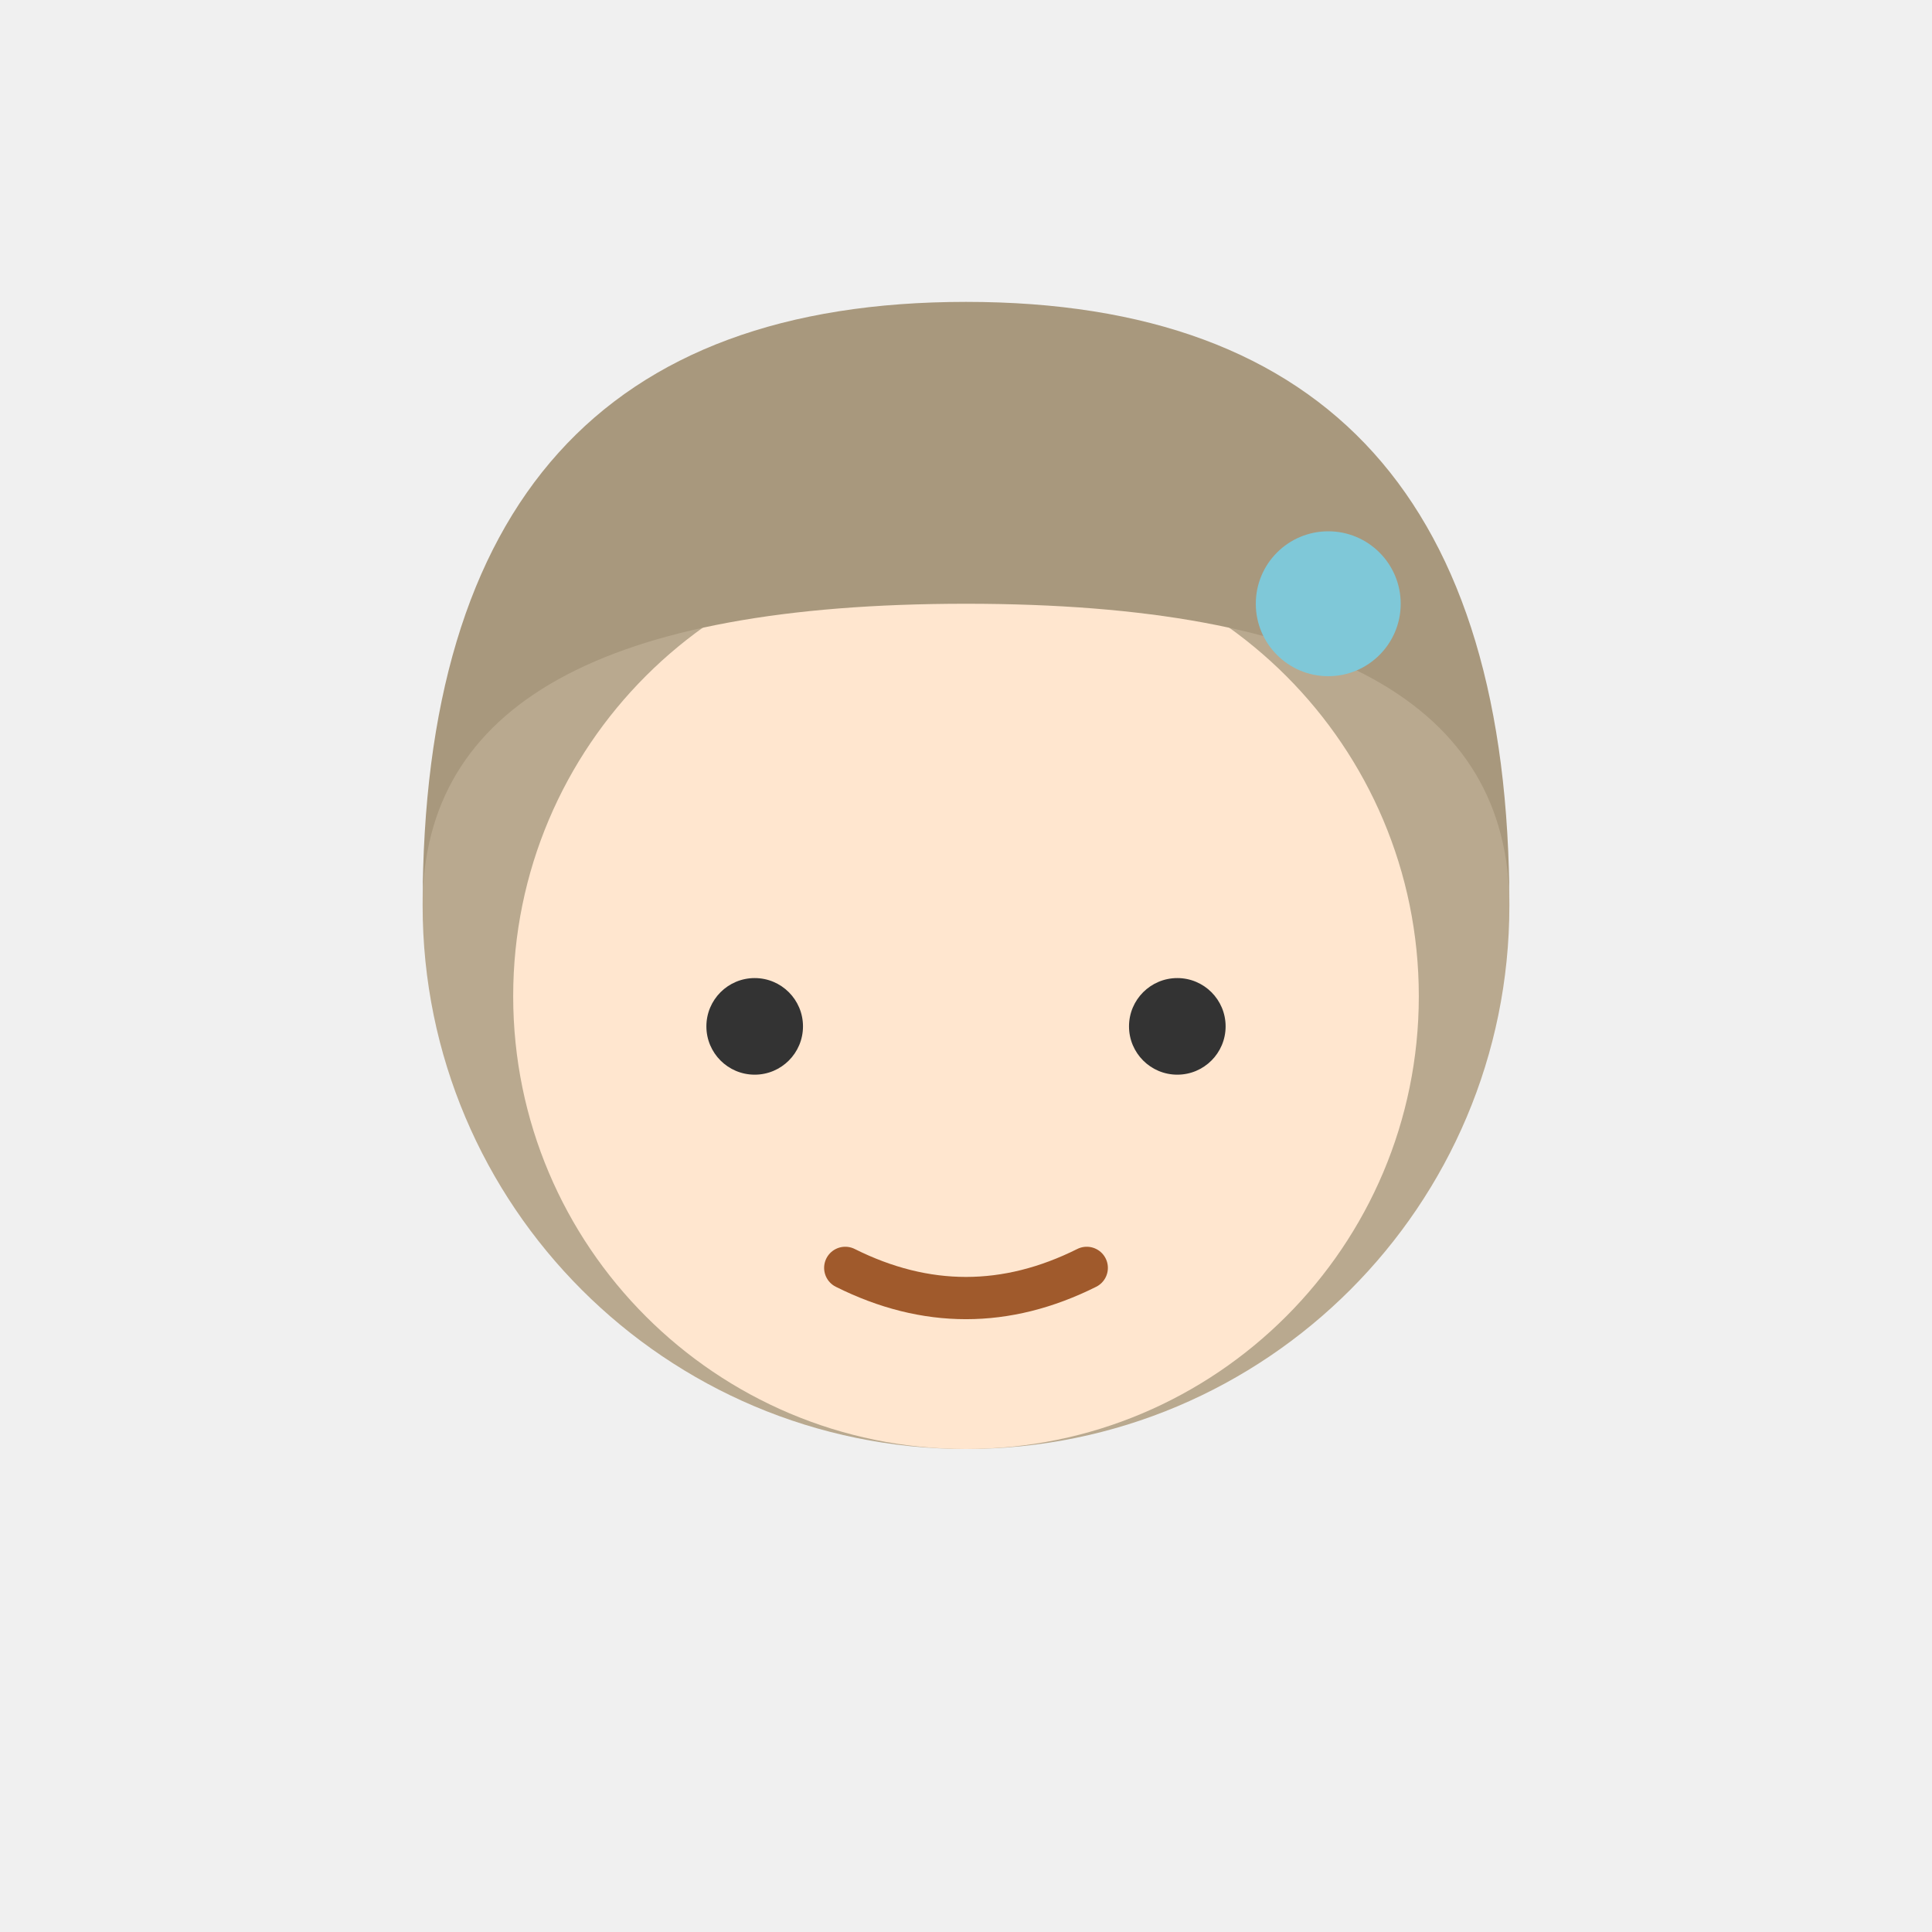
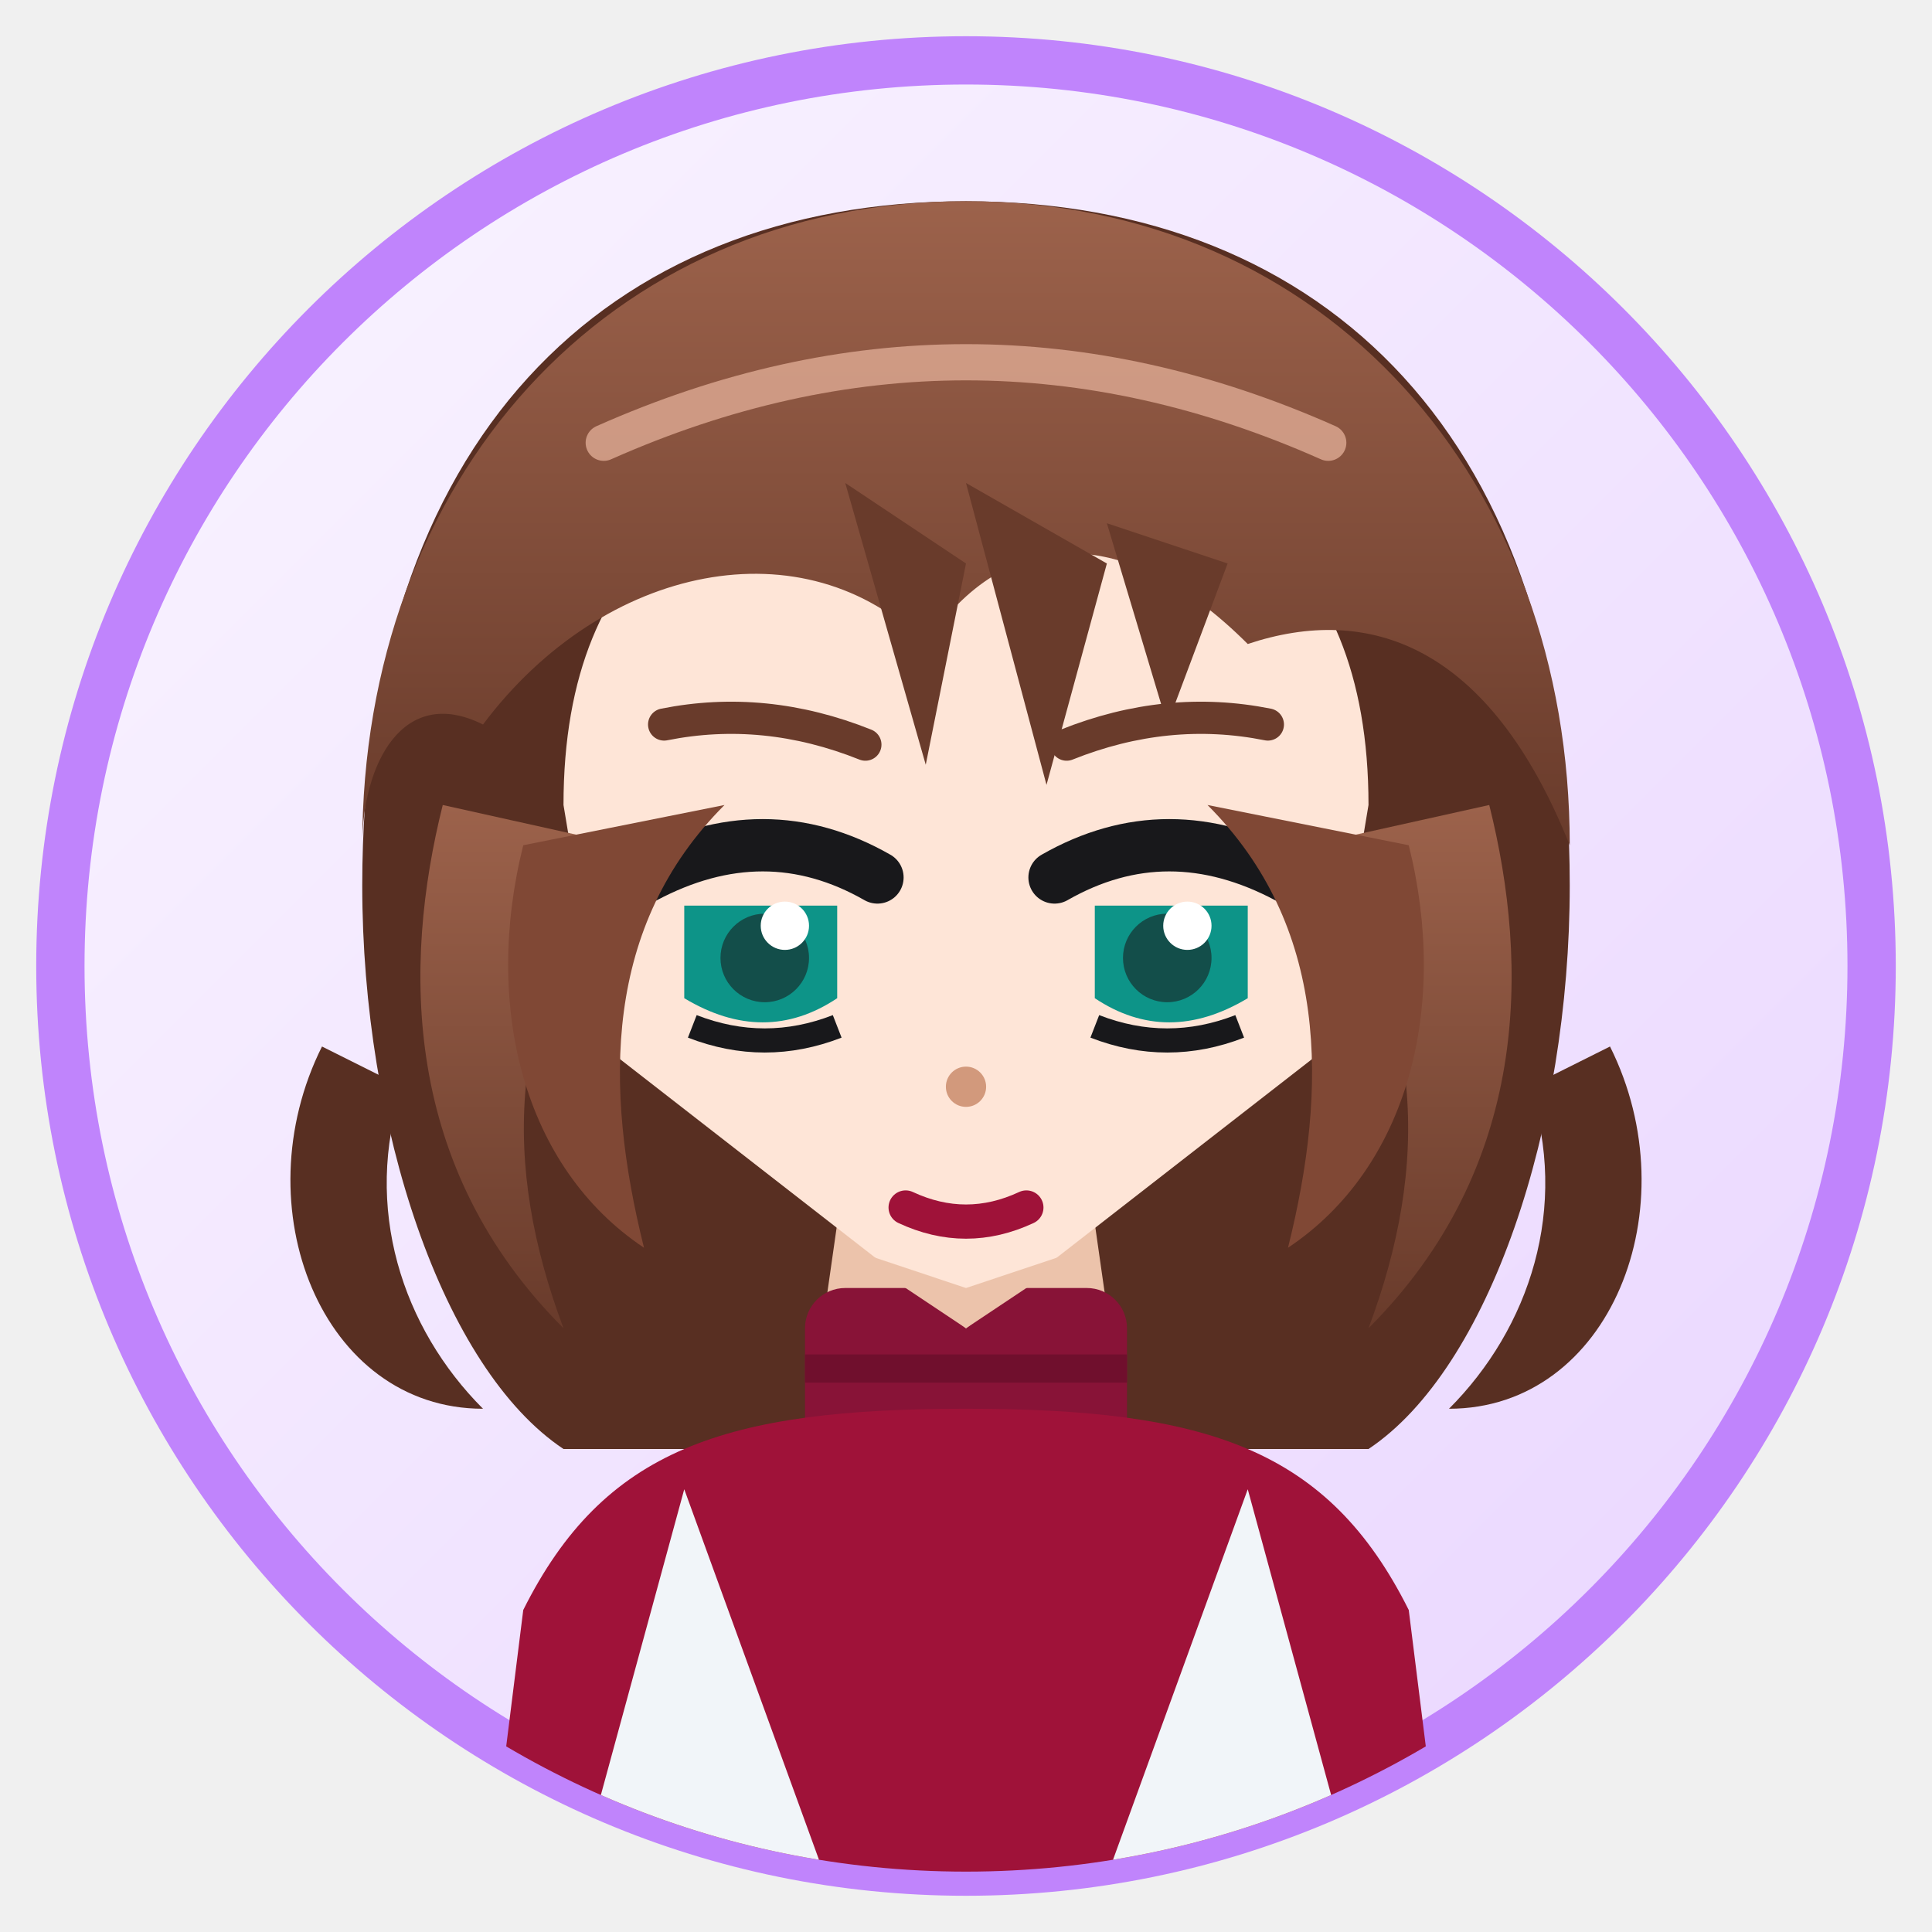
- <svg xmlns="http://www.w3.org/2000/svg" viewBox="0 0 64 64">
-   <circle cx="32" cy="30" r="18" fill="#b9a98f" />
-   <circle cx="32" cy="33" r="15" fill="#ffe6cf" />
-   <path d="M14 30 Q14 10 32 10 Q50 10 50 30 Q50 20 32 20 Q14 20 14 30 Z" fill="#a8987d" />
-   <circle cx="25" cy="34" r="1.6" fill="#333" />
-   <circle cx="39" cy="34" r="1.6" fill="#333" />
-   <path d="M28 42 Q32 44 36 42" fill="none" stroke="#a05a2c" stroke-width="1.4" stroke-linecap="round" />
-   <circle cx="44" cy="20" r="2.4" fill="#7fc8d8" />
+ <svg xmlns="http://www.w3.org/2000/svg" viewBox="0 0 48 48" width="48" height="48">
+   <defs>
+     <linearGradient id="haibara-bg" x1="0%" y1="0%" x2="100%" y2="100%">
+       <stop offset="0%" stop-color="#FAF5FF" />
+       <stop offset="100%" stop-color="#E9D5FF" />
+     </linearGradient>
+     <linearGradient id="haibara-hair" x1="0%" y1="0%" x2="0%" y2="100%">
+       <stop offset="0%" stop-color="#9C624B" />
+       <stop offset="100%" stop-color="#693B2B" />
+     </linearGradient>
+     <clipPath id="haibara-clip">
+       <circle cx="24" cy="24" r="22.5" />
+     </clipPath>
+   </defs>
+   <circle cx="24" cy="24" r="22.5" fill="url(#haibara-bg)" stroke="#C084FC" stroke-width="1.2" />
+   <g clip-path="url(#haibara-clip)">
+     <path d="M9 22 C9 11 15 5 24 5 C33 5 39 11 39 22 C39 28 37 34 34 36 L14 36 C11 34 9 28 9 22 Z" fill="#582F22" />
+     <path d="M8 26 C6 30 8 35 12 35 C10 33 9 30 10 27 Z" fill="#582F22" />
+     <path d="M40 26 C42 30 40 35 36 35 C38 33 39 30 38 27 Z" fill="#582F22" />
+     <polygon points="21,29 27,29 28,36 20,36" fill="#ECC3AB" />
+     <rect x="20" y="32" width="8" height="4.5" rx="1" fill="#881337" />
+     <line x1="20" y1="34" x2="28" y2="34" stroke="#700F2D" stroke-width="0.7" />
+     <path d="M12 48 L13 40 C15 36 18 35 24 35 C30 35 33 36 35 40 L36 48 Z" fill="#9F1239" />
+     <polygon points="17,37 21,48 14,48" fill="#F1F5F9" />
+     <polygon points="31,37 27,48 34,48" fill="#F1F5F9" />
+     <path d="M13 22 C11.5 22 11.5 27 13.5 27" fill="#FEE5D7" stroke="#582F22" stroke-width="0.7" />
+     <path d="M35 22 C36.5 22 36.5 27 34.5 27" fill="#FEE5D7" stroke="#582F22" stroke-width="0.7" />
+     <path d="M14 20 L15 26 L24 33 L33 26 L34 20 C34 13.5 30 11 24 11 C18 11 14 13.5 14 20 Z" fill="#FEE5D7" />
+     <polygon points="21,31 24,33 27,31 24,32" fill="#ECC3AB" />
+     <path d="M16 21.8 Q19 20.2 21.8 21.8" stroke="#18181B" stroke-width="1.3" stroke-linecap="round" fill="none" />
+     <path d="M15.8 22.3 L15 23.2" stroke="#18181B" stroke-width="0.9" stroke-linecap="round" />
+     <path d="M17 22.5 L17 24.8 Q19 26 20.8 24.8 L20.8 22.5 Z" fill="#0D9488" />
+     <circle cx="19" cy="23.8" r="1.1" fill="#134E4A" />
+     <circle cx="19.5" cy="23" r="0.6" fill="#FFFFFF" />
+     <path d="M17.2 25.5 Q19 26.2 20.8 25.5" stroke="#18181B" stroke-width="0.6" fill="none" />
+     <path d="M26.2 21.8 Q29 20.2 32 21.8" stroke="#18181B" stroke-width="1.3" stroke-linecap="round" fill="none" />
+     <path d="M32.2 22.3 L33 23.2" stroke="#18181B" stroke-width="0.9" stroke-linecap="round" />
+     <path d="M27.2 22.5 L27.2 24.8 Q29 26 31 24.8 L31 22.5 Z" fill="#0D9488" />
+     <circle cx="29" cy="23.8" r="1.1" fill="#134E4A" />
+     <circle cx="29.5" cy="23" r="0.6" fill="#FFFFFF" />
+     <path d="M27.2 25.5 Q29 26.2 30.8 25.5" stroke="#18181B" stroke-width="0.6" fill="none" />
+     <path d="M16.5 18 Q19 17.5 21.5 18.5" stroke="#693B2B" stroke-width="0.8" stroke-linecap="round" fill="none" />
+     <path d="M26.5 18.5 Q29 17.5 31.5 18" stroke="#693B2B" stroke-width="0.8" stroke-linecap="round" fill="none" />
+     <circle cx="24" cy="27" r="0.5" fill="#D2997C" />
+     <path d="M22.5 30 Q24 30.7 25.5 30" stroke="#9F1239" stroke-width="0.85" stroke-linecap="round" fill="none" />
+     <path d="M9 21 C9 12 15 5 24 5 C33 5 39 12 39 21 C37 16 34 15 31 16 C28 13 25 13 23 16 C20 13 15 14 12 18 C10 17 9 19 9 21 Z" fill="url(#haibara-hair)" />
+     <path d="M11 20 C10 24 10 29 14 33 C12.5 29 12.5 25 15.5 21 Z" fill="url(#haibara-hair)" />
+     <path d="M13 21 C12 25 13 29 16 31 C15 27 15 23 18 20 Z" fill="#804835" />
+     <path d="M37 20 C38 24 38 29 34 33 C35.5 29 35.5 25 32.5 21 Z" fill="url(#haibara-hair)" />
+     <path d="M35 21 C36 25 35 29 32 31 C33 27 33 23 30 20 Z" fill="#804835" />
+     <polygon points="21,12 23,19 24,14" fill="#693B2B" />
+     <polygon points="24,12 26,19.5 27.5,14" fill="#693B2B" />
+     <polygon points="27.5,13 29,18 30.5,14" fill="#693B2B" />
+     <path d="M15 11 Q24 7 33 11" stroke="#DEAA93" stroke-width="0.9" stroke-linecap="round" fill="none" opacity="0.8" />
+   </g>
</svg>
